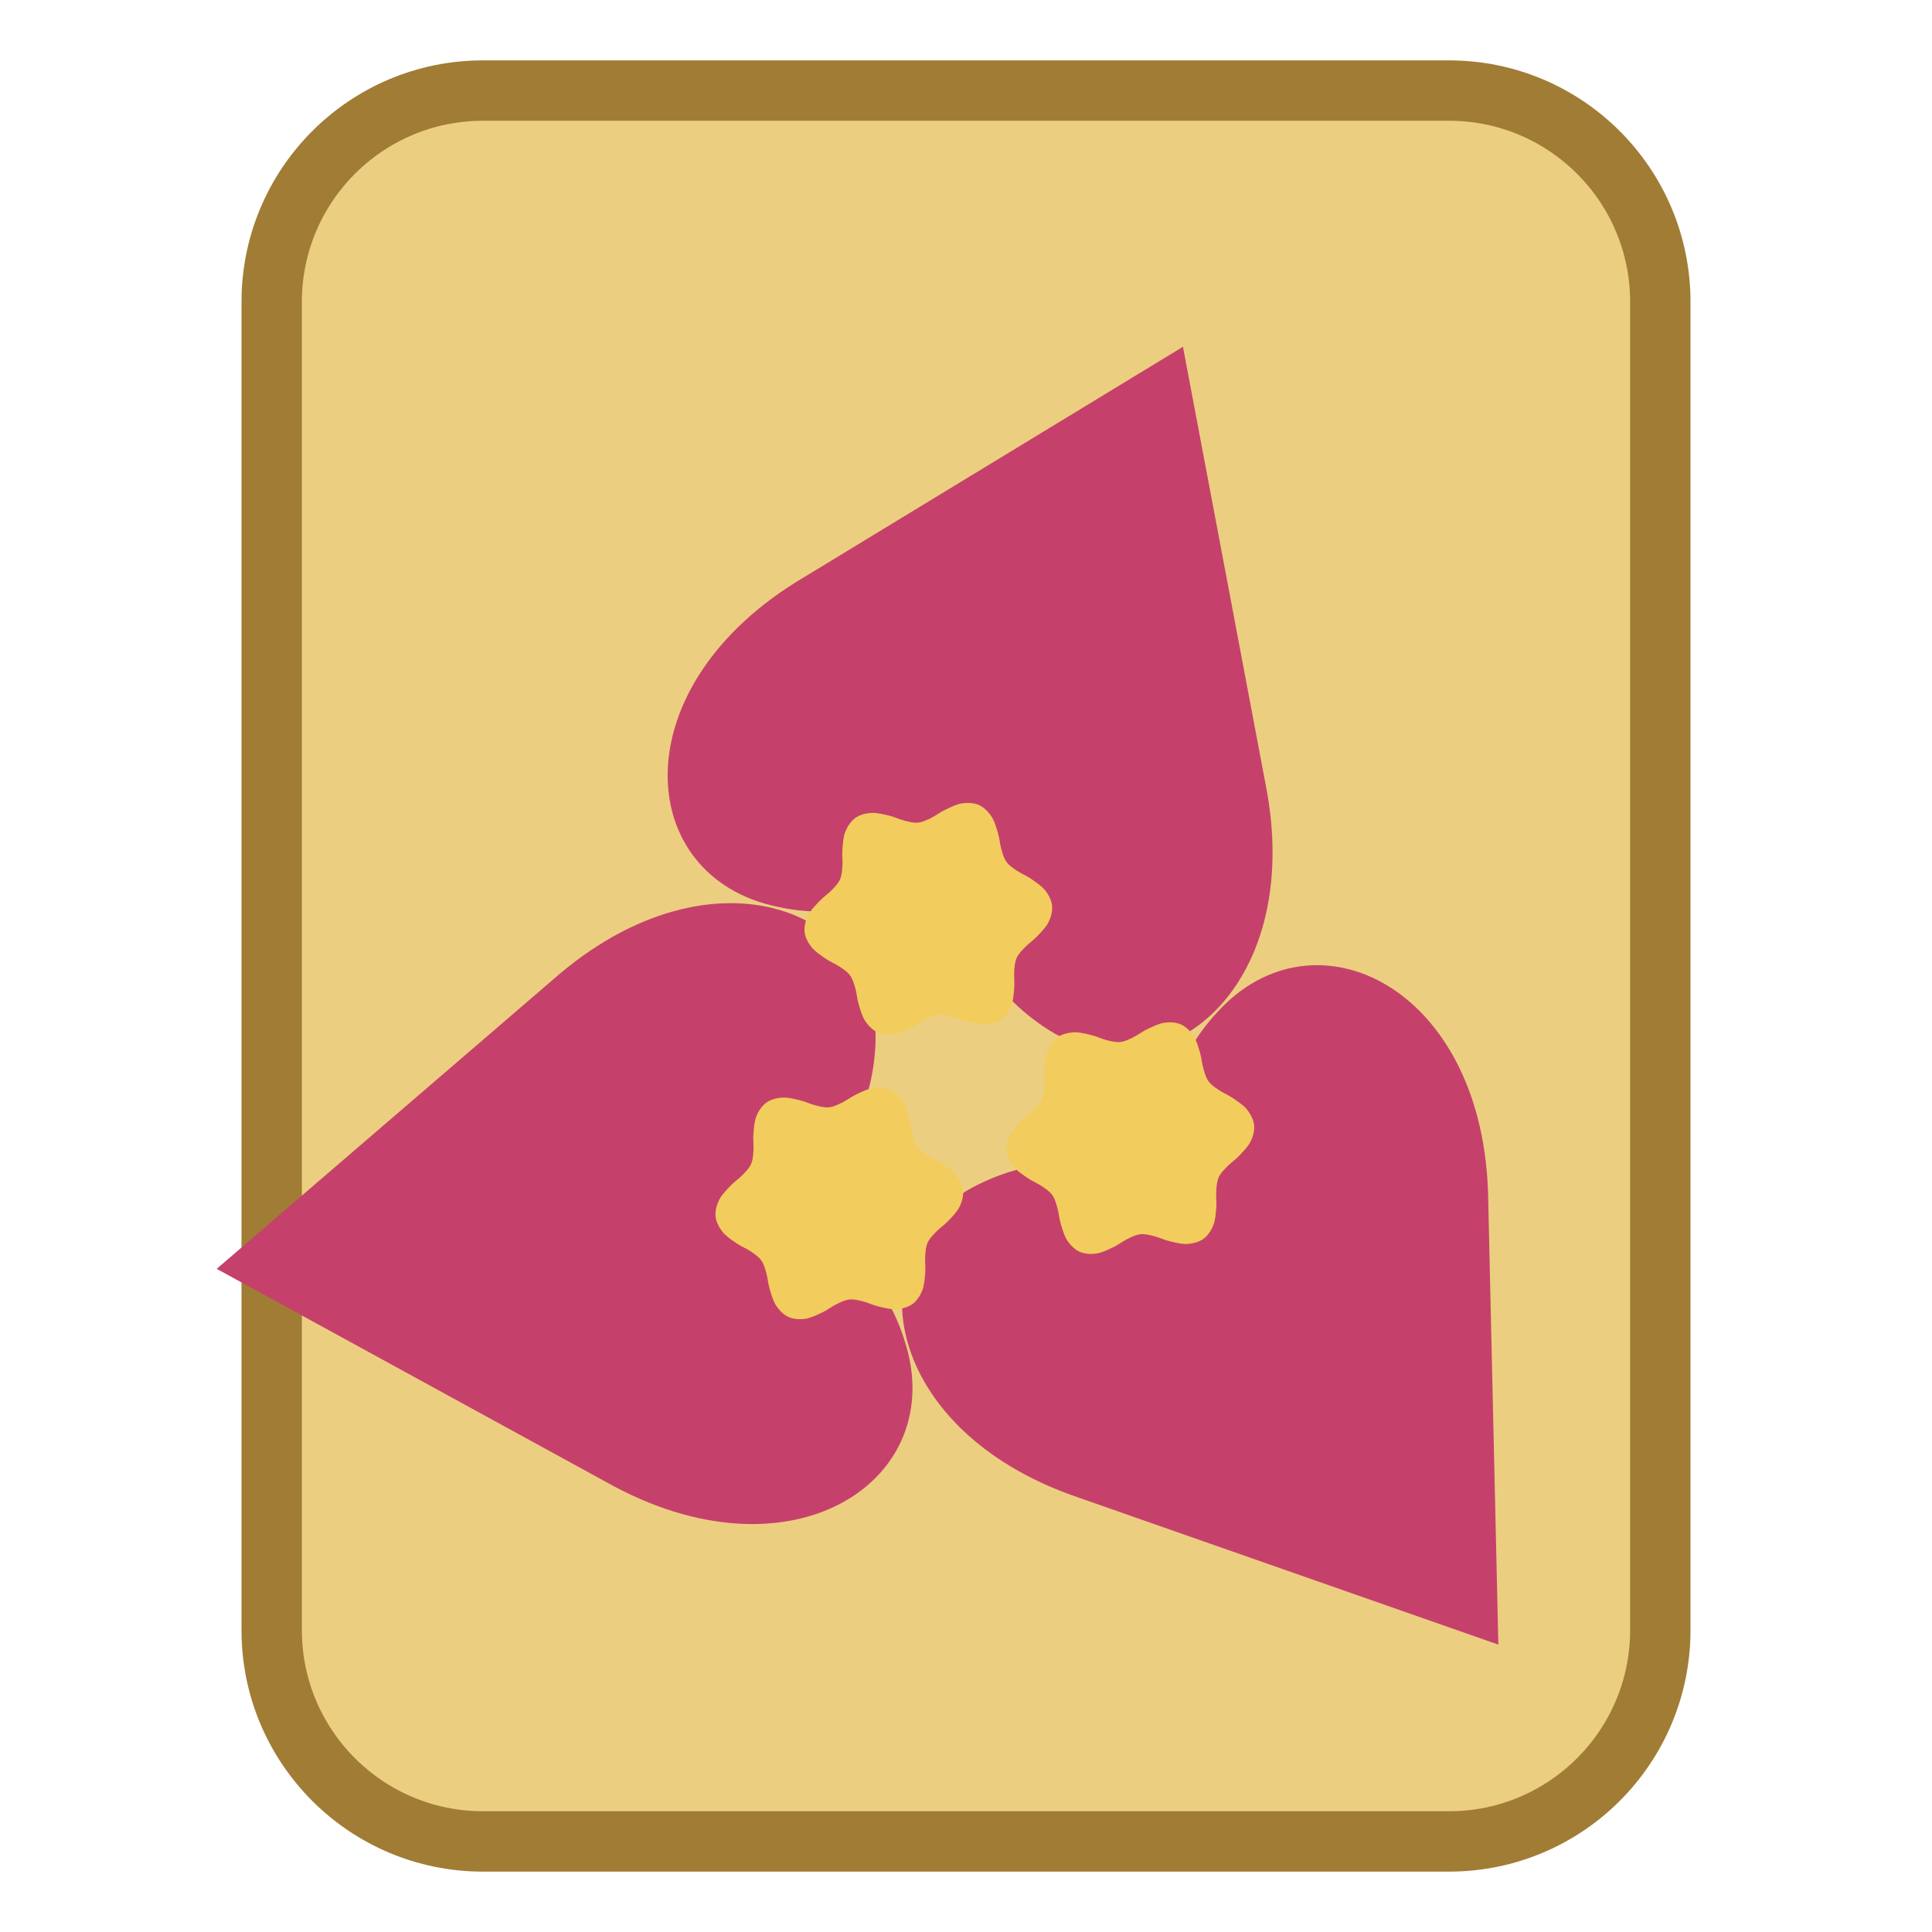
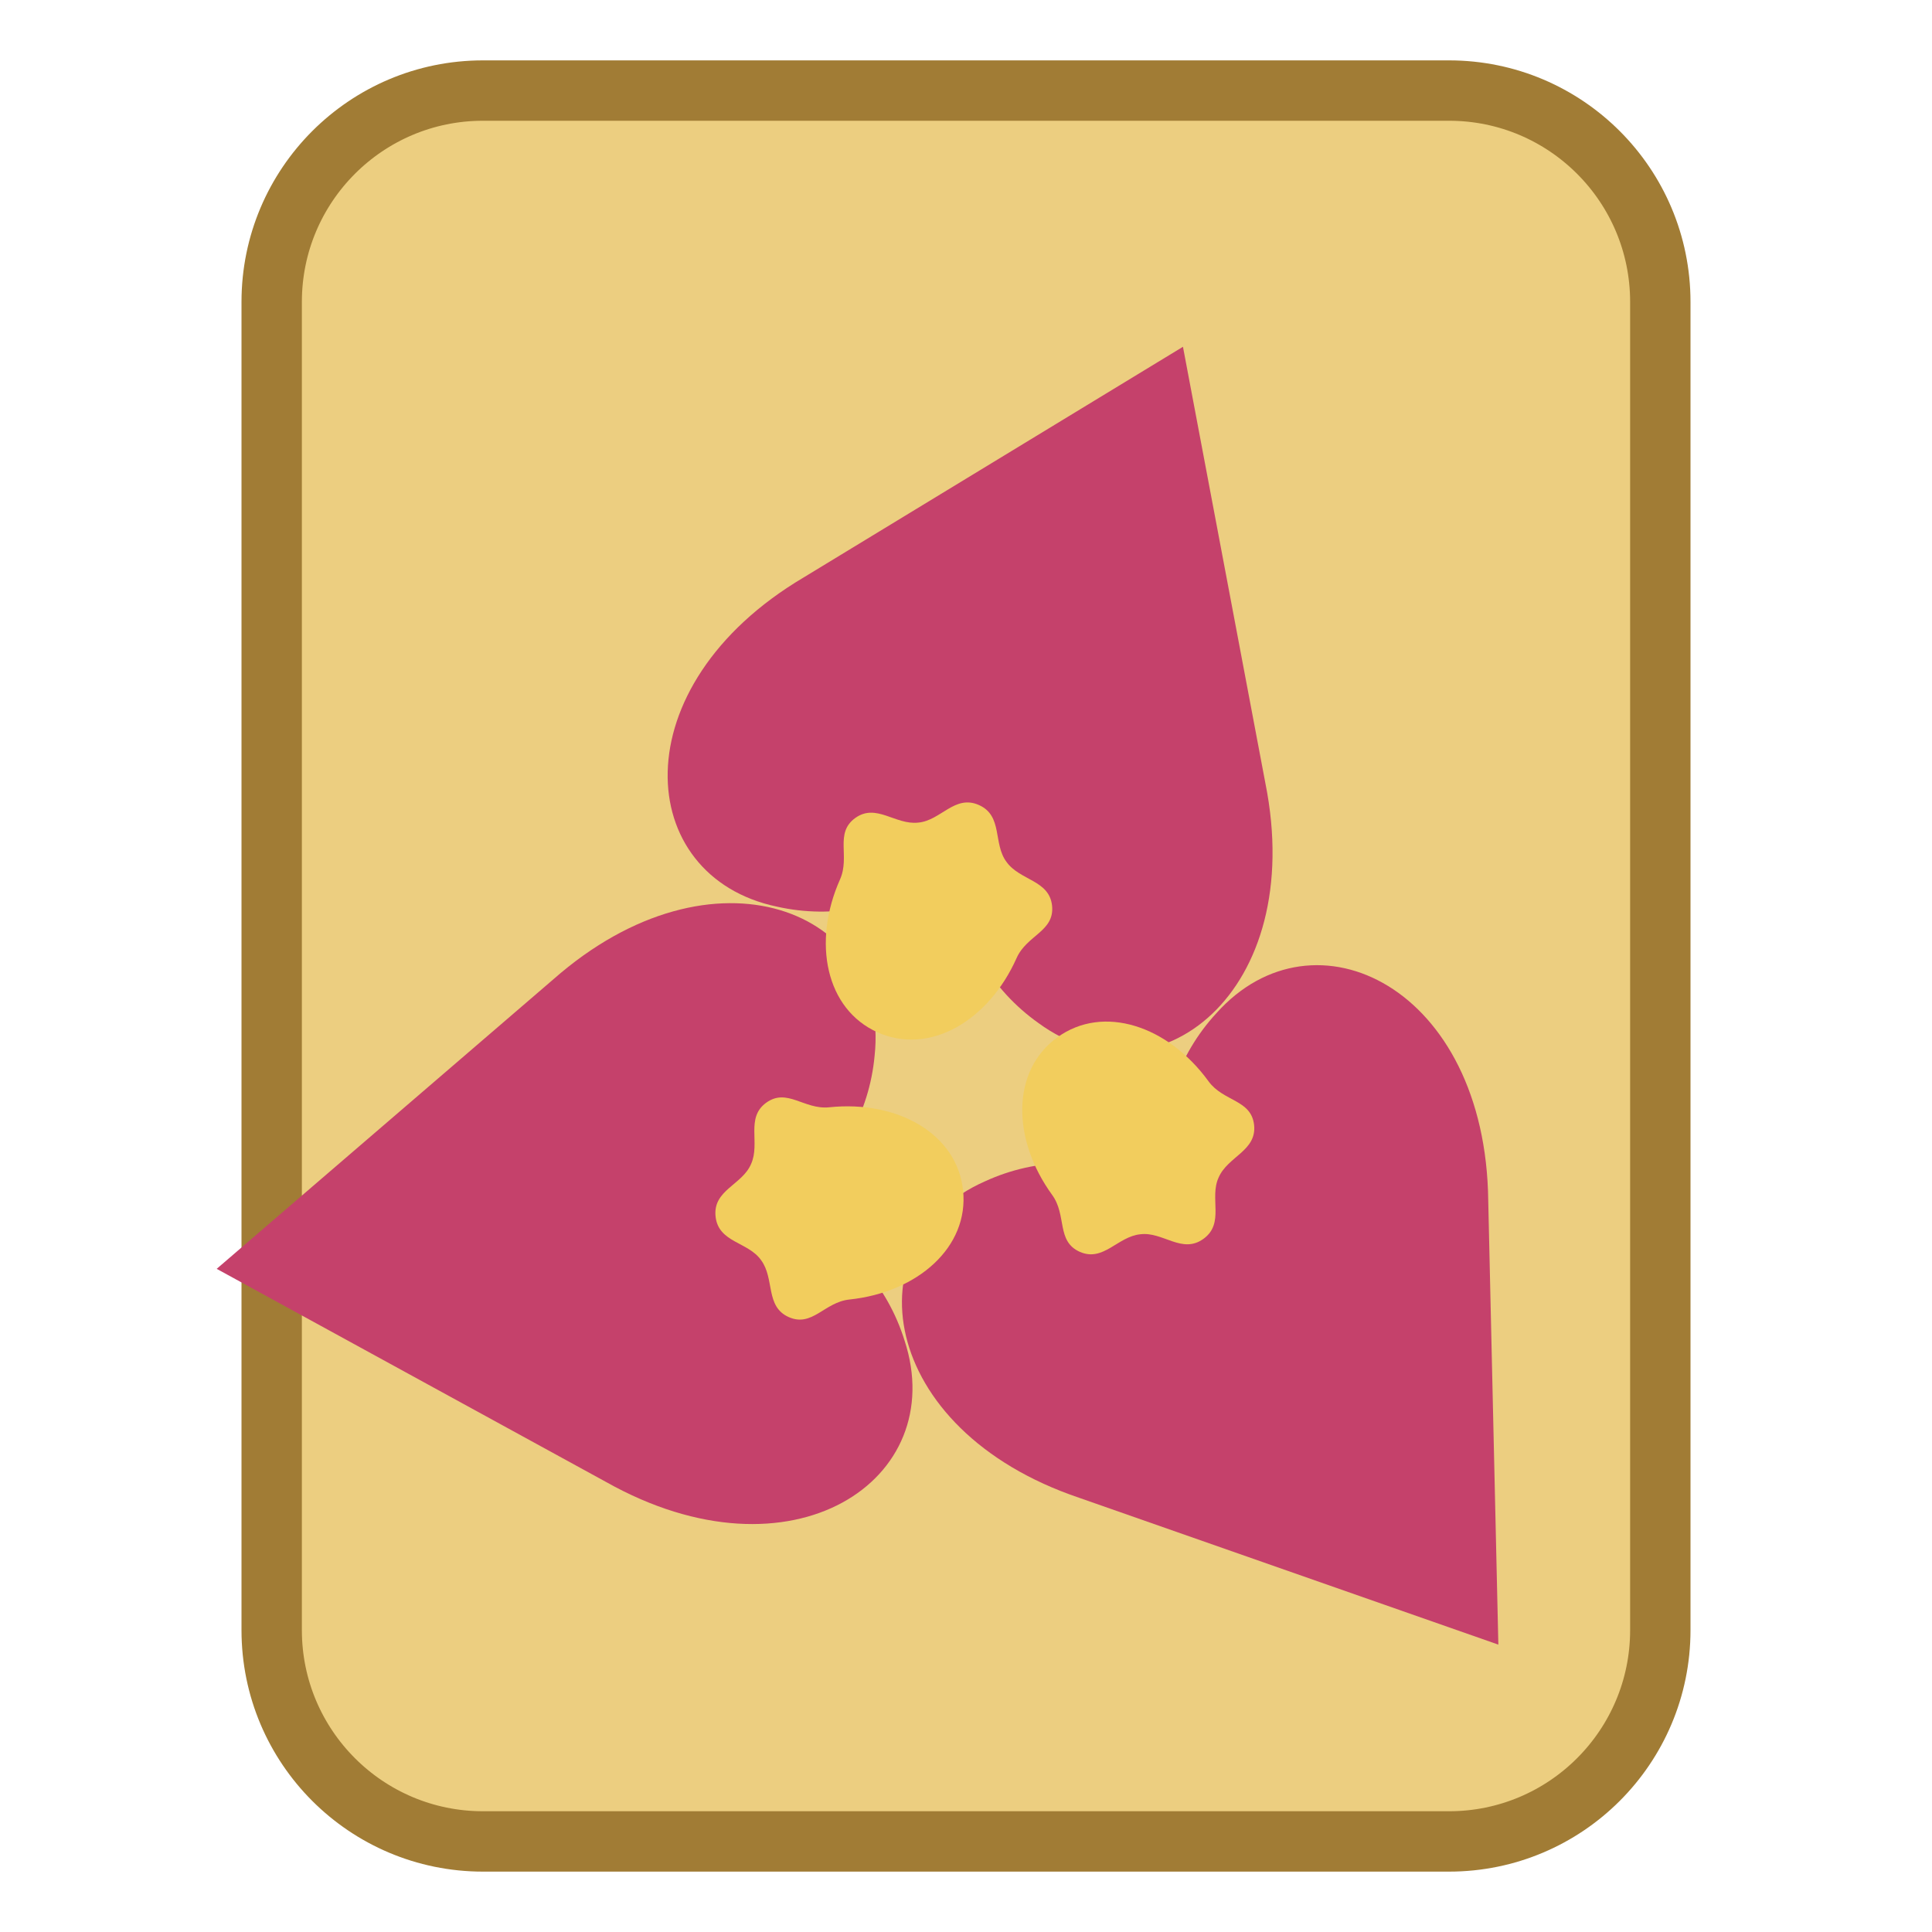
<svg xmlns="http://www.w3.org/2000/svg" viewBox="0 0 64 64" fill="none" role="img" aria-label="旋心">
  <rect x="9" y="3" width="46" height="58" rx="7" fill="#ECCE80" stroke="#A17C35" stroke-width="2" />
  <g transform="translate(32 36) scale(0.93) translate(-32 -36)">
    <g transform="rotate(0 32 36) translate(0 -2) rotate(24 32 29)">
      <path d="M32 10 L41 23 C45.4 29.2 42.2 35.2 37.1 34.1 Q34.1 33.5 32 30.5 Q29.9 33.5 26.9 34.1 C21.8 35.2 18.6 29.2 23 23 Z" fill="#C5416B" />
    </g>
    <g transform="rotate(120 32 36) translate(0 -2) rotate(24 32 29)">
      <path d="M32 10 L41 23 C45.4 29.2 42.2 35.2 37.1 34.1 Q34.1 33.5 32 30.5 Q29.9 33.5 26.9 34.1 C21.8 35.2 18.6 29.2 23 23 Z" fill="#C5416B" />
    </g>
    <g transform="rotate(240 32 36) translate(0 -2) rotate(24 32 29)">
      <path d="M32 10 L41 23 C45.4 29.2 42.2 35.2 37.1 34.1 Q34.1 33.5 32 30.5 Q29.9 33.5 26.9 34.1 C21.8 35.2 18.6 29.2 23 23 Z" fill="#C5416B" />
    </g>
    <g data-flower-center="bougainvillea">
      <g transform="rotate(0 32 36) translate(0 -2) rotate(24 32 29)">
-         <path d="M32 28.53C32.083 28.53 32.173 28.564 32.249 28.611C32.324 28.657 32.393 28.74 32.453 28.81C32.513 28.879 32.558 28.966 32.61 29.027C32.662 29.088 32.705 29.14 32.765 29.175C32.825 29.21 32.892 29.221 32.971 29.235C33.049 29.25 33.147 29.245 33.237 29.263C33.328 29.28 33.434 29.298 33.512 29.34C33.59 29.382 33.665 29.443 33.706 29.515C33.748 29.587 33.763 29.682 33.761 29.771C33.758 29.86 33.72 29.96 33.69 30.047C33.66 30.134 33.608 30.216 33.581 30.292C33.554 30.367 33.53 30.431 33.53 30.5C33.53 30.569 33.554 30.633 33.581 30.708C33.608 30.784 33.66 30.866 33.69 30.953C33.72 31.04 33.758 31.14 33.761 31.229C33.763 31.318 33.748 31.413 33.706 31.485C33.665 31.557 33.59 31.618 33.512 31.66C33.434 31.702 33.328 31.72 33.237 31.737C33.147 31.755 33.049 31.75 32.971 31.765C32.892 31.779 32.825 31.79 32.765 31.825C32.705 31.86 32.662 31.912 32.61 31.973C32.558 32.034 32.513 32.121 32.453 32.19C32.393 32.26 32.324 32.343 32.249 32.389C32.173 32.436 32.083 32.47 32 32.47C31.917 32.47 31.827 32.436 31.751 32.389C31.676 32.343 31.607 32.26 31.547 32.19C31.487 32.121 31.442 32.034 31.39 31.973C31.338 31.912 31.295 31.86 31.235 31.825C31.175 31.79 31.108 31.779 31.029 31.765C30.951 31.75 30.853 31.755 30.763 31.737C30.672 31.72 30.566 31.702 30.488 31.66C30.41 31.618 30.335 31.557 30.294 31.485C30.253 31.413 30.237 31.318 30.239 31.229C30.242 31.14 30.28 31.04 30.31 30.953C30.34 30.866 30.392 30.784 30.419 30.708C30.446 30.633 30.47 30.569 30.47 30.5C30.47 30.431 30.446 30.367 30.419 30.292C30.392 30.216 30.34 30.134 30.31 30.047C30.28 29.96 30.242 29.86 30.239 29.771C30.237 29.682 30.253 29.587 30.294 29.515C30.335 29.443 30.41 29.382 30.488 29.34C30.566 29.298 30.672 29.28 30.763 29.263C30.853 29.245 30.951 29.25 31.029 29.235C31.108 29.221 31.175 29.21 31.235 29.175C31.295 29.14 31.338 29.088 31.39 29.027C31.442 28.966 31.487 28.879 31.547 28.81C31.607 28.74 31.676 28.657 31.751 28.611C31.827 28.564 31.917 28.53 32 28.53Z" transform="translate(32 32.3) scale(2.25) translate(-32 -30.5)" fill="#F2CD5D" />
+         <path d="M32 28.53 C32.42 28.53 32.45 29 32.765 29.175 C33.08 29.36 33.5 29.16 33.706 29.515 C33.91 29.87 33.53 30.1 33.53 30.5 C33.53 31.59 32.9 32.47 32 32.47 C31.1 32.47 30.47 31.59 30.47 30.5 C30.47 30.1 30.09 29.87 30.294 29.515 C30.5 29.16 30.92 29.36 31.235 29.175 C31.55 29 31.58 28.53 32 28.53 Z" transform="translate(32 32.3) scale(2.25) translate(-32 -30.5)" fill="#F2CD5D" />
      </g>
      <g transform="rotate(120 32 36) translate(0 -2) rotate(24 32 29)">
-         <path d="M32 28.53C32.083 28.53 32.173 28.564 32.249 28.611C32.324 28.657 32.393 28.74 32.453 28.81C32.513 28.879 32.558 28.966 32.61 29.027C32.662 29.088 32.705 29.14 32.765 29.175C32.825 29.21 32.892 29.221 32.971 29.235C33.049 29.25 33.147 29.245 33.237 29.263C33.328 29.28 33.434 29.298 33.512 29.34C33.59 29.382 33.665 29.443 33.706 29.515C33.748 29.587 33.763 29.682 33.761 29.771C33.758 29.86 33.72 29.96 33.69 30.047C33.66 30.134 33.608 30.216 33.581 30.292C33.554 30.367 33.53 30.431 33.53 30.5C33.53 30.569 33.554 30.633 33.581 30.708C33.608 30.784 33.66 30.866 33.69 30.953C33.72 31.04 33.758 31.14 33.761 31.229C33.763 31.318 33.748 31.413 33.706 31.485C33.665 31.557 33.59 31.618 33.512 31.66C33.434 31.702 33.328 31.72 33.237 31.737C33.147 31.755 33.049 31.75 32.971 31.765C32.892 31.779 32.825 31.79 32.765 31.825C32.705 31.86 32.662 31.912 32.61 31.973C32.558 32.034 32.513 32.121 32.453 32.19C32.393 32.26 32.324 32.343 32.249 32.389C32.173 32.436 32.083 32.47 32 32.47C31.917 32.47 31.827 32.436 31.751 32.389C31.676 32.343 31.607 32.26 31.547 32.19C31.487 32.121 31.442 32.034 31.39 31.973C31.338 31.912 31.295 31.86 31.235 31.825C31.175 31.79 31.108 31.779 31.029 31.765C30.951 31.75 30.853 31.755 30.763 31.737C30.672 31.72 30.566 31.702 30.488 31.66C30.41 31.618 30.335 31.557 30.294 31.485C30.253 31.413 30.237 31.318 30.239 31.229C30.242 31.14 30.28 31.04 30.31 30.953C30.34 30.866 30.392 30.784 30.419 30.708C30.446 30.633 30.47 30.569 30.47 30.5C30.47 30.431 30.446 30.367 30.419 30.292C30.392 30.216 30.34 30.134 30.31 30.047C30.28 29.96 30.242 29.86 30.239 29.771C30.237 29.682 30.253 29.587 30.294 29.515C30.335 29.443 30.41 29.382 30.488 29.34C30.566 29.298 30.672 29.28 30.763 29.263C30.853 29.245 30.951 29.25 31.029 29.235C31.108 29.221 31.175 29.21 31.235 29.175C31.295 29.14 31.338 29.088 31.39 29.027C31.442 28.966 31.487 28.879 31.547 28.81C31.607 28.74 31.676 28.657 31.751 28.611C31.827 28.564 31.917 28.53 32 28.53Z" transform="translate(32 32.3) scale(2.25) translate(-32 -30.5)" fill="#F2CD5D" />
+         <path d="M32 28.53 C32.42 28.53 32.45 29 32.765 29.175 C33.08 29.36 33.5 29.16 33.706 29.515 C33.91 29.87 33.53 30.1 33.53 30.5 C33.53 31.59 32.9 32.47 32 32.47 C31.1 32.47 30.47 31.59 30.47 30.5 C30.47 30.1 30.09 29.87 30.294 29.515 C30.5 29.16 30.92 29.36 31.235 29.175 C31.55 29 31.58 28.53 32 28.53 Z" transform="translate(32 32.3) scale(2.25) translate(-32 -30.5)" fill="#F2CD5D" />
      </g>
      <g transform="rotate(240 32 36) translate(0 -2) rotate(24 32 29)">
-         <path d="M32 28.53C32.083 28.53 32.173 28.564 32.249 28.611C32.324 28.657 32.393 28.74 32.453 28.81C32.513 28.879 32.558 28.966 32.61 29.027C32.662 29.088 32.705 29.14 32.765 29.175C32.825 29.21 32.892 29.221 32.971 29.235C33.049 29.25 33.147 29.245 33.237 29.263C33.328 29.28 33.434 29.298 33.512 29.34C33.59 29.382 33.665 29.443 33.706 29.515C33.748 29.587 33.763 29.682 33.761 29.771C33.758 29.86 33.72 29.96 33.69 30.047C33.66 30.134 33.608 30.216 33.581 30.292C33.554 30.367 33.53 30.431 33.53 30.5C33.53 30.569 33.554 30.633 33.581 30.708C33.608 30.784 33.66 30.866 33.69 30.953C33.72 31.04 33.758 31.14 33.761 31.229C33.763 31.318 33.748 31.413 33.706 31.485C33.665 31.557 33.59 31.618 33.512 31.66C33.434 31.702 33.328 31.72 33.237 31.737C33.147 31.755 33.049 31.75 32.971 31.765C32.892 31.779 32.825 31.79 32.765 31.825C32.705 31.86 32.662 31.912 32.61 31.973C32.558 32.034 32.513 32.121 32.453 32.19C32.393 32.26 32.324 32.343 32.249 32.389C32.173 32.436 32.083 32.47 32 32.47C31.917 32.47 31.827 32.436 31.751 32.389C31.676 32.343 31.607 32.26 31.547 32.19C31.487 32.121 31.442 32.034 31.39 31.973C31.338 31.912 31.295 31.86 31.235 31.825C31.175 31.79 31.108 31.779 31.029 31.765C30.951 31.75 30.853 31.755 30.763 31.737C30.672 31.72 30.566 31.702 30.488 31.66C30.41 31.618 30.335 31.557 30.294 31.485C30.253 31.413 30.237 31.318 30.239 31.229C30.242 31.14 30.28 31.04 30.31 30.953C30.34 30.866 30.392 30.784 30.419 30.708C30.446 30.633 30.47 30.569 30.47 30.5C30.47 30.431 30.446 30.367 30.419 30.292C30.392 30.216 30.34 30.134 30.31 30.047C30.28 29.96 30.242 29.86 30.239 29.771C30.237 29.682 30.253 29.587 30.294 29.515C30.335 29.443 30.41 29.382 30.488 29.34C30.566 29.298 30.672 29.28 30.763 29.263C30.853 29.245 30.951 29.25 31.029 29.235C31.108 29.221 31.175 29.21 31.235 29.175C31.295 29.14 31.338 29.088 31.39 29.027C31.442 28.966 31.487 28.879 31.547 28.81C31.607 28.74 31.676 28.657 31.751 28.611C31.827 28.564 31.917 28.53 32 28.53Z" transform="translate(32 32.3) scale(2.25) translate(-32 -30.5)" fill="#F2CD5D" />
+         <path d="M32 28.53 C32.42 28.53 32.45 29 32.765 29.175 C33.08 29.36 33.5 29.16 33.706 29.515 C33.91 29.87 33.53 30.1 33.53 30.5 C33.53 31.59 32.9 32.47 32 32.47 C31.1 32.47 30.47 31.59 30.47 30.5 C30.47 30.1 30.09 29.87 30.294 29.515 C30.5 29.16 30.92 29.36 31.235 29.175 C31.55 29 31.58 28.53 32 28.53 Z" transform="translate(32 32.3) scale(2.25) translate(-32 -30.5)" fill="#F2CD5D" />
      </g>
    </g>
  </g>
</svg>
